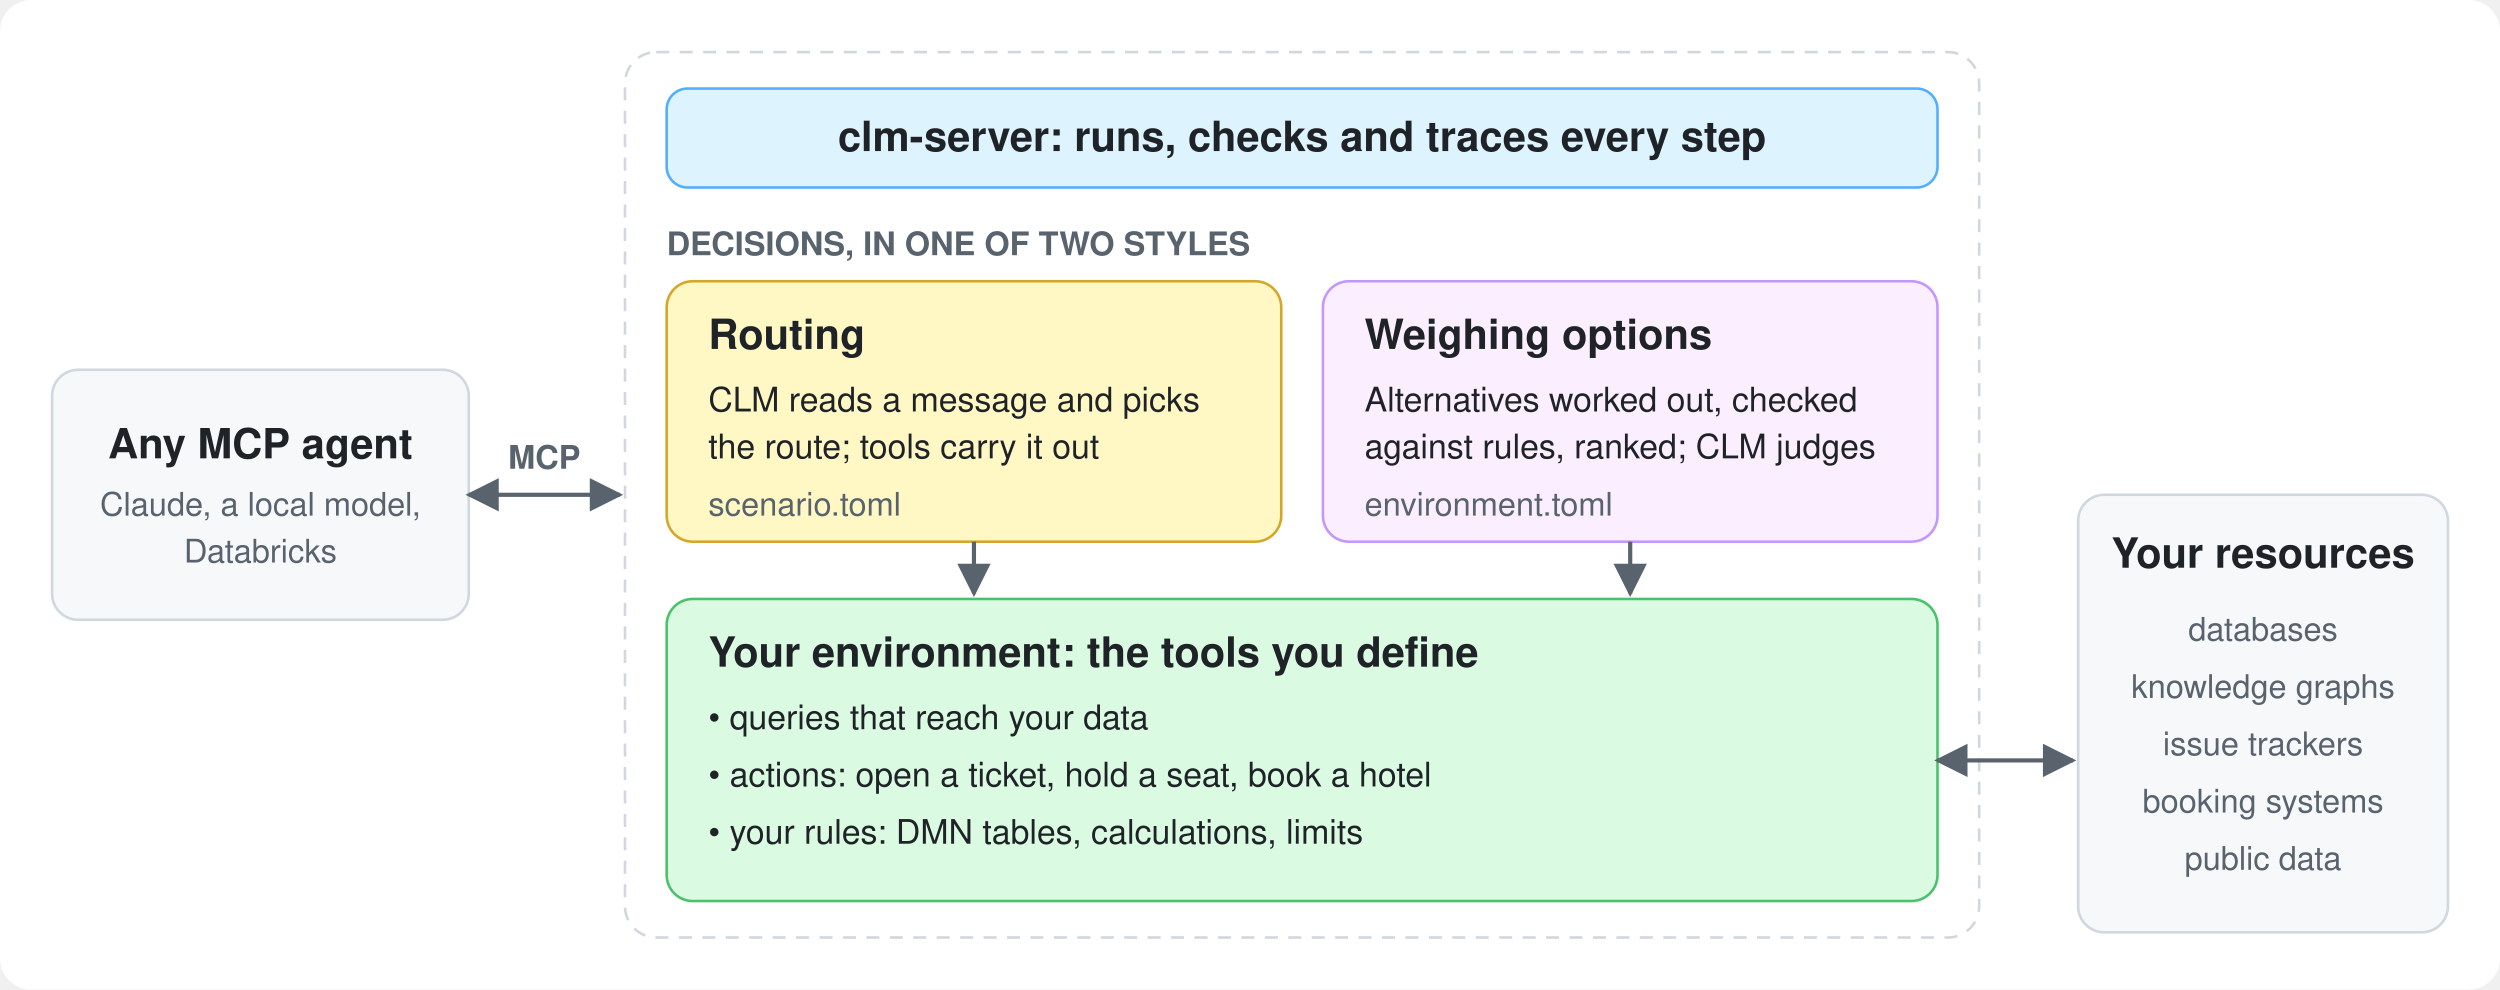
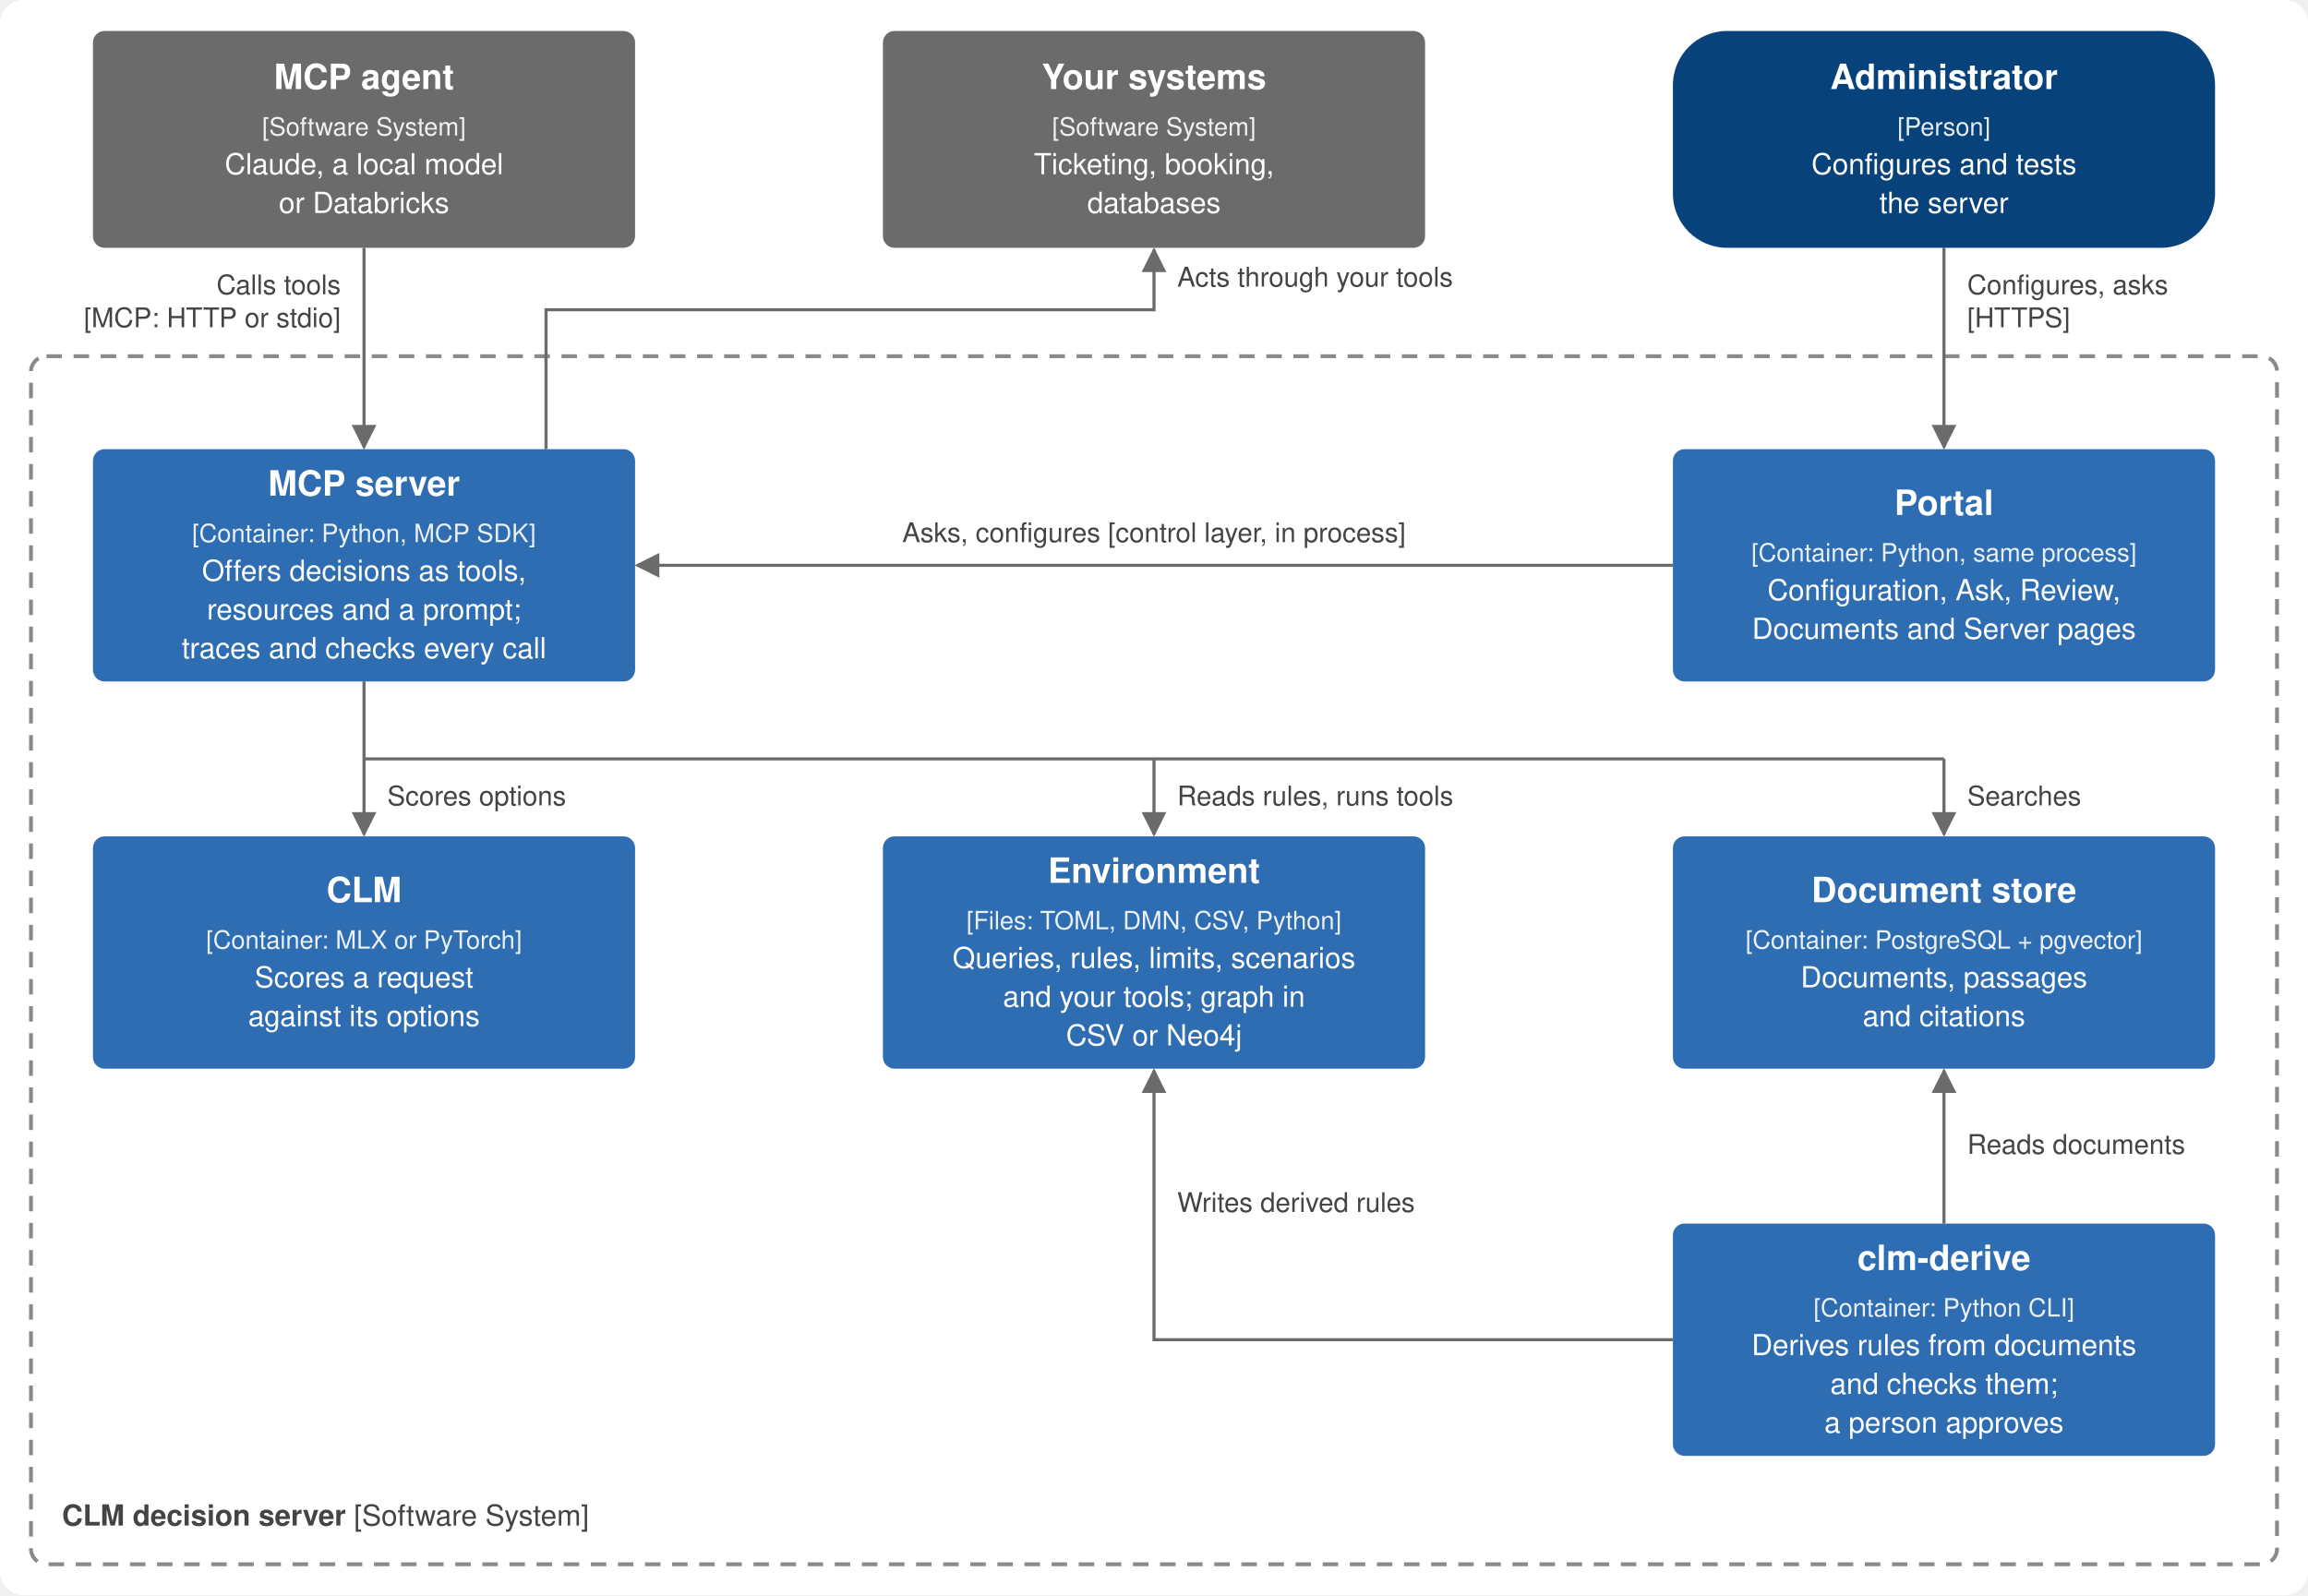
- <svg xmlns="http://www.w3.org/2000/svg" viewBox="0 0 960 380" width="960" height="380" font-family="-apple-system, 'Segoe UI', Helvetica, Arial, sans-serif">
+ <svg xmlns="http://www.w3.org/2000/svg" viewBox="48 104 1192 824" width="1192" height="824" font-family="-apple-system, 'Segoe UI', Helvetica, Arial, sans-serif">
  <style>
    .bg { fill: #ffffff; }
-     .box { fill: #f6f8fa; stroke: #d0d7de; }
-     .server { fill: #ddf4ff; stroke: #54aeff; }
-     .routing { fill: #fff8c5; stroke: #d4a72c; }
-     .weighing { fill: #fbefff; stroke: #c297ff; }
-     .env { fill: #dafbe1; stroke: #4ac26b; }
-     .frame { fill: none; stroke: #d0d7de; stroke-dasharray: 5 4; }
-     .title { fill: #1f2328; font-size: 16px; font-weight: 600; }
-     .text { fill: #1f2328; font-size: 13px; }
-     .muted { fill: #59636e; font-size: 12.5px; }
-     .line { stroke: #59636e; stroke-width: 1.6; fill: none; }
-     .head { fill: #59636e; }
-     .label { fill: #59636e; font-size: 12.5px; font-weight: 600; }
+     .person { fill: #08427b; }
+     .ext { fill: #6b6b6b; }
+     .cont { fill: #2f6db3; }
+     .name { fill: #ffffff; font-size: 18px; font-weight: 600; }
+     .tech { fill: #ffffff; font-size: 13px; opacity: 0.9; }
+     .desc { fill: #ffffff; font-size: 15px; }
+     .frame { fill: none; stroke: #8a8a8a; stroke-width: 2; stroke-dasharray: 8 6; }
+     .frame-label { fill: #444444; font-size: 15px; }
+     .line { stroke: #6b6b6b; stroke-width: 1.6; fill: none; }
+     .head { fill: #6b6b6b; }
+     .label { fill: #444444; font-size: 14px; paint-order: stroke; stroke: #ffffff; stroke-width: 5px; stroke-linejoin: round; }
    @media (prefers-color-scheme: dark) {
      .bg { fill: #0d1117; }
-       .box { fill: #161b22; stroke: #3d444d; }
-       .server { fill: #0c2d4a; stroke: #1f6feb; }
-       .routing { fill: #2e2408; stroke: #9e6a03; }
-       .weighing { fill: #2a1640; stroke: #8957e5; }
-       .env { fill: #0f2d1a; stroke: #238636; }
-       .frame { stroke: #3d444d; }
-       .title, .text { fill: #e6edf3; }
-       .muted, .label { fill: #9198a1; }
+       .frame { stroke: #6e7681; }
+       .frame-label, .label { fill: #c9d1d9; }
+       .label { stroke: #0d1117; }
      .line { stroke: #9198a1; }
      .head { fill: #9198a1; }
    }
  </style>
  <defs>
-     <marker id="arrow" viewBox="0 0 10 10" refX="9" refY="5" markerWidth="8" markerHeight="8" orient="auto-start-reverse">
+     <marker id="arrow" viewBox="0 0 10 10" refX="9" refY="5" markerWidth="8" markerHeight="8" orient="auto">
      <path class="head" d="M0,0 L10,5 L0,10 z" />
    </marker>
  </defs>
-   <rect class="bg" width="960" height="380" rx="12" />
-   <rect class="box" x="20" y="142" width="160" height="96" rx="10" />
-   <text class="title" x="100" y="176" text-anchor="middle">Any MCP agent</text>
-   <text class="muted" x="100" y="198" text-anchor="middle">Claude, a local model,</text>
-   <text class="muted" x="100" y="216" text-anchor="middle">Databricks</text>
-   <path class="line" d="M180,190 L238,190" marker-start="url(#arrow)" marker-end="url(#arrow)" />
-   <text class="label" x="209" y="180" text-anchor="middle">MCP</text>
-   <rect class="frame" x="240" y="20" width="520" height="340" rx="12" />
-   <rect class="server" x="256" y="34" width="488" height="38" rx="8" />
-   <text class="title" x="500" y="58" text-anchor="middle">clm-server: runs, checks and traces every step</text>
-   <text class="label" x="256" y="98">DECISIONS, IN ONE OF TWO STYLES</text>
-   <rect class="routing" x="256" y="108" width="236" height="100" rx="10" />
-   <text class="title" x="272" y="134">Routing</text>
-   <text class="text" x="272" y="158">CLM reads a message and picks</text>
-   <text class="text" x="272" y="176">the route; tools carry it out</text>
-   <text class="muted" x="272" y="198">scenario.toml</text>
-   <rect class="weighing" x="508" y="108" width="236" height="100" rx="10" />
-   <text class="title" x="524" y="134">Weighing options</text>
-   <text class="text" x="524" y="158">Alternatives worked out, checked</text>
-   <text class="text" x="524" y="176">against rules, ranked; CLM judges</text>
-   <text class="muted" x="524" y="198">environment.toml</text>
-   <path class="line" d="M374,208 L374,228" marker-end="url(#arrow)" />
-   <path class="line" d="M626,208 L626,228" marker-end="url(#arrow)" />
-   <rect class="env" x="256" y="230" width="488" height="116" rx="10" />
-   <text class="title" x="272" y="256">Your environment: the tools you define</text>
-   <text class="text" x="272" y="280">• queries that reach your data</text>
-   <text class="text" x="272" y="302">• actions: open a ticket, hold a seat, book a hotel</text>
-   <text class="text" x="272" y="324">• your rules: DMN tables, calculations, limits</text>
-   <path class="line" d="M744,292 L796,292" marker-start="url(#arrow)" marker-end="url(#arrow)" />
-   <rect class="box" x="798" y="190" width="142" height="168" rx="10" />
-   <text class="title" x="869" y="218" text-anchor="middle">Your resources</text>
-   <text class="muted" x="869" y="246" text-anchor="middle">databases</text>
-   <text class="muted" x="869" y="268" text-anchor="middle">knowledge graphs</text>
-   <text class="muted" x="869" y="290" text-anchor="middle">issue trackers</text>
-   <text class="muted" x="869" y="312" text-anchor="middle">booking systems</text>
-   <text class="muted" x="869" y="334" text-anchor="middle">public data</text>
+   <rect class="bg" x="48" y="104" width="1192" height="824" rx="12" />
+   <rect class="frame" x="64" y="288" width="1160" height="624" rx="8" />
+   <text class="frame-label" x="80" y="892">
+     <tspan font-weight="600">CLM decision server</tspan> [Software System]</text>
+   <path class="line" d="M236,496 L1052,496" />
+   <path class="line" d="M236,232 L236,335" marker-end="url(#arrow)" />
+   <path class="line" d="M1052,232 L1052,335" marker-end="url(#arrow)" />
+   <path class="line" d="M912,396 L377,396" marker-end="url(#arrow)" />
+   <path class="line" d="M330,336 L330,264 L644,264 L644,233" marker-end="url(#arrow)" />
+   <path class="line" d="M236,456 L236,535" marker-end="url(#arrow)" />
+   <path class="line" d="M1052,496 L1052,535" marker-end="url(#arrow)" />
+   <path class="line" d="M644,496 L644,535" marker-end="url(#arrow)" />
+   <path class="line" d="M1052,736 L1052,657" marker-end="url(#arrow)" />
+   <path class="line" d="M912,796 L644,796 L644,657" marker-end="url(#arrow)" />
+   <rect class="ext" x="96" y="120" width="280" height="112" rx="6" />
+   <text class="name" x="236" y="150" text-anchor="middle">MCP agent</text>
+   <text class="tech" x="236" y="174" text-anchor="middle">[Software System]</text>
+   <text class="desc" x="236" y="194" text-anchor="middle">Claude, a local model</text>
+   <text class="desc" x="236" y="214" text-anchor="middle">or Databricks</text>
+   <rect class="ext" x="504" y="120" width="280" height="112" rx="6" />
+   <text class="name" x="644" y="150" text-anchor="middle">Your systems</text>
+   <text class="tech" x="644" y="174" text-anchor="middle">[Software System]</text>
+   <text class="desc" x="644" y="194" text-anchor="middle">Ticketing, booking,</text>
+   <text class="desc" x="644" y="214" text-anchor="middle">databases</text>
+   <rect class="person" x="912" y="120" width="280" height="112" rx="28" />
+   <text class="name" x="1052" y="150" text-anchor="middle">Administrator</text>
+   <text class="tech" x="1052" y="174" text-anchor="middle">[Person]</text>
+   <text class="desc" x="1052" y="194" text-anchor="middle">Configures and tests</text>
+   <text class="desc" x="1052" y="214" text-anchor="middle">the server</text>
+   <rect class="cont" x="96" y="336" width="280" height="120" rx="6" />
+   <text class="name" x="236" y="360" text-anchor="middle">MCP server</text>
+   <text class="tech" x="236" y="384" text-anchor="middle">[Container: Python, MCP SDK]</text>
+   <text class="desc" x="236" y="404" text-anchor="middle">Offers decisions as tools,</text>
+   <text class="desc" x="236" y="424" text-anchor="middle">resources and a prompt;</text>
+   <text class="desc" x="236" y="444" text-anchor="middle">traces and checks every call</text>
+   <rect class="cont" x="912" y="336" width="280" height="120" rx="6" />
+   <text class="name" x="1052" y="370" text-anchor="middle">Portal</text>
+   <text class="tech" x="1052" y="394" text-anchor="middle">[Container: Python, same process]</text>
+   <text class="desc" x="1052" y="414" text-anchor="middle">Configuration, Ask, Review,</text>
+   <text class="desc" x="1052" y="434" text-anchor="middle">Documents and Server pages</text>
+   <rect class="cont" x="96" y="536" width="280" height="120" rx="6" />
+   <text class="name" x="236" y="570" text-anchor="middle">CLM</text>
+   <text class="tech" x="236" y="594" text-anchor="middle">[Container: MLX or PyTorch]</text>
+   <text class="desc" x="236" y="614" text-anchor="middle">Scores a request</text>
+   <text class="desc" x="236" y="634" text-anchor="middle">against its options</text>
+   <rect class="cont" x="504" y="536" width="280" height="120" rx="6" />
+   <text class="name" x="644" y="560" text-anchor="middle">Environment</text>
+   <text class="tech" x="644" y="584" text-anchor="middle">[Files: TOML, DMN, CSV, Python]</text>
+   <text class="desc" x="644" y="604" text-anchor="middle">Queries, rules, limits, scenarios</text>
+   <text class="desc" x="644" y="624" text-anchor="middle">and your tools; graph in</text>
+   <text class="desc" x="644" y="644" text-anchor="middle">CSV or Neo4j</text>
+   <rect class="cont" x="912" y="536" width="280" height="120" rx="6" />
+   <text class="name" x="1052" y="570" text-anchor="middle">Document store</text>
+   <text class="tech" x="1052" y="594" text-anchor="middle">[Container: PostgreSQL + pgvector]</text>
+   <text class="desc" x="1052" y="614" text-anchor="middle">Documents, passages</text>
+   <text class="desc" x="1052" y="634" text-anchor="middle">and citations</text>
+   <rect class="cont" x="912" y="736" width="280" height="120" rx="6" />
+   <text class="name" x="1052" y="760" text-anchor="middle">clm-derive</text>
+   <text class="tech" x="1052" y="784" text-anchor="middle">[Container: Python CLI]</text>
+   <text class="desc" x="1052" y="804" text-anchor="middle">Derives rules from documents</text>
+   <text class="desc" x="1052" y="824" text-anchor="middle">and checks them;</text>
+   <text class="desc" x="1052" y="844" text-anchor="middle">a person approves</text>
+   <text class="label" x="224" y="256" text-anchor="end">Calls tools</text>
+   <text class="label" x="224" y="273" text-anchor="end">[MCP: HTTP or stdio]</text>
+   <text class="label" x="656" y="252" text-anchor="start">Acts through your tools</text>
+   <text class="label" x="1064" y="256" text-anchor="start">Configures, asks</text>
+   <text class="label" x="1064" y="273" text-anchor="start">[HTTPS]</text>
+   <text class="label" x="644" y="384" text-anchor="middle">Asks, configures [control layer, in process]</text>
+   <text class="label" x="248" y="520" text-anchor="start">Scores options</text>
+   <text class="label" x="656" y="520" text-anchor="start">Reads rules, runs tools</text>
+   <text class="label" x="1064" y="520" text-anchor="start">Searches</text>
+   <text class="label" x="1064" y="700" text-anchor="start">Reads documents</text>
+   <text class="label" x="656" y="730" text-anchor="start">Writes derived rules</text>
</svg>
